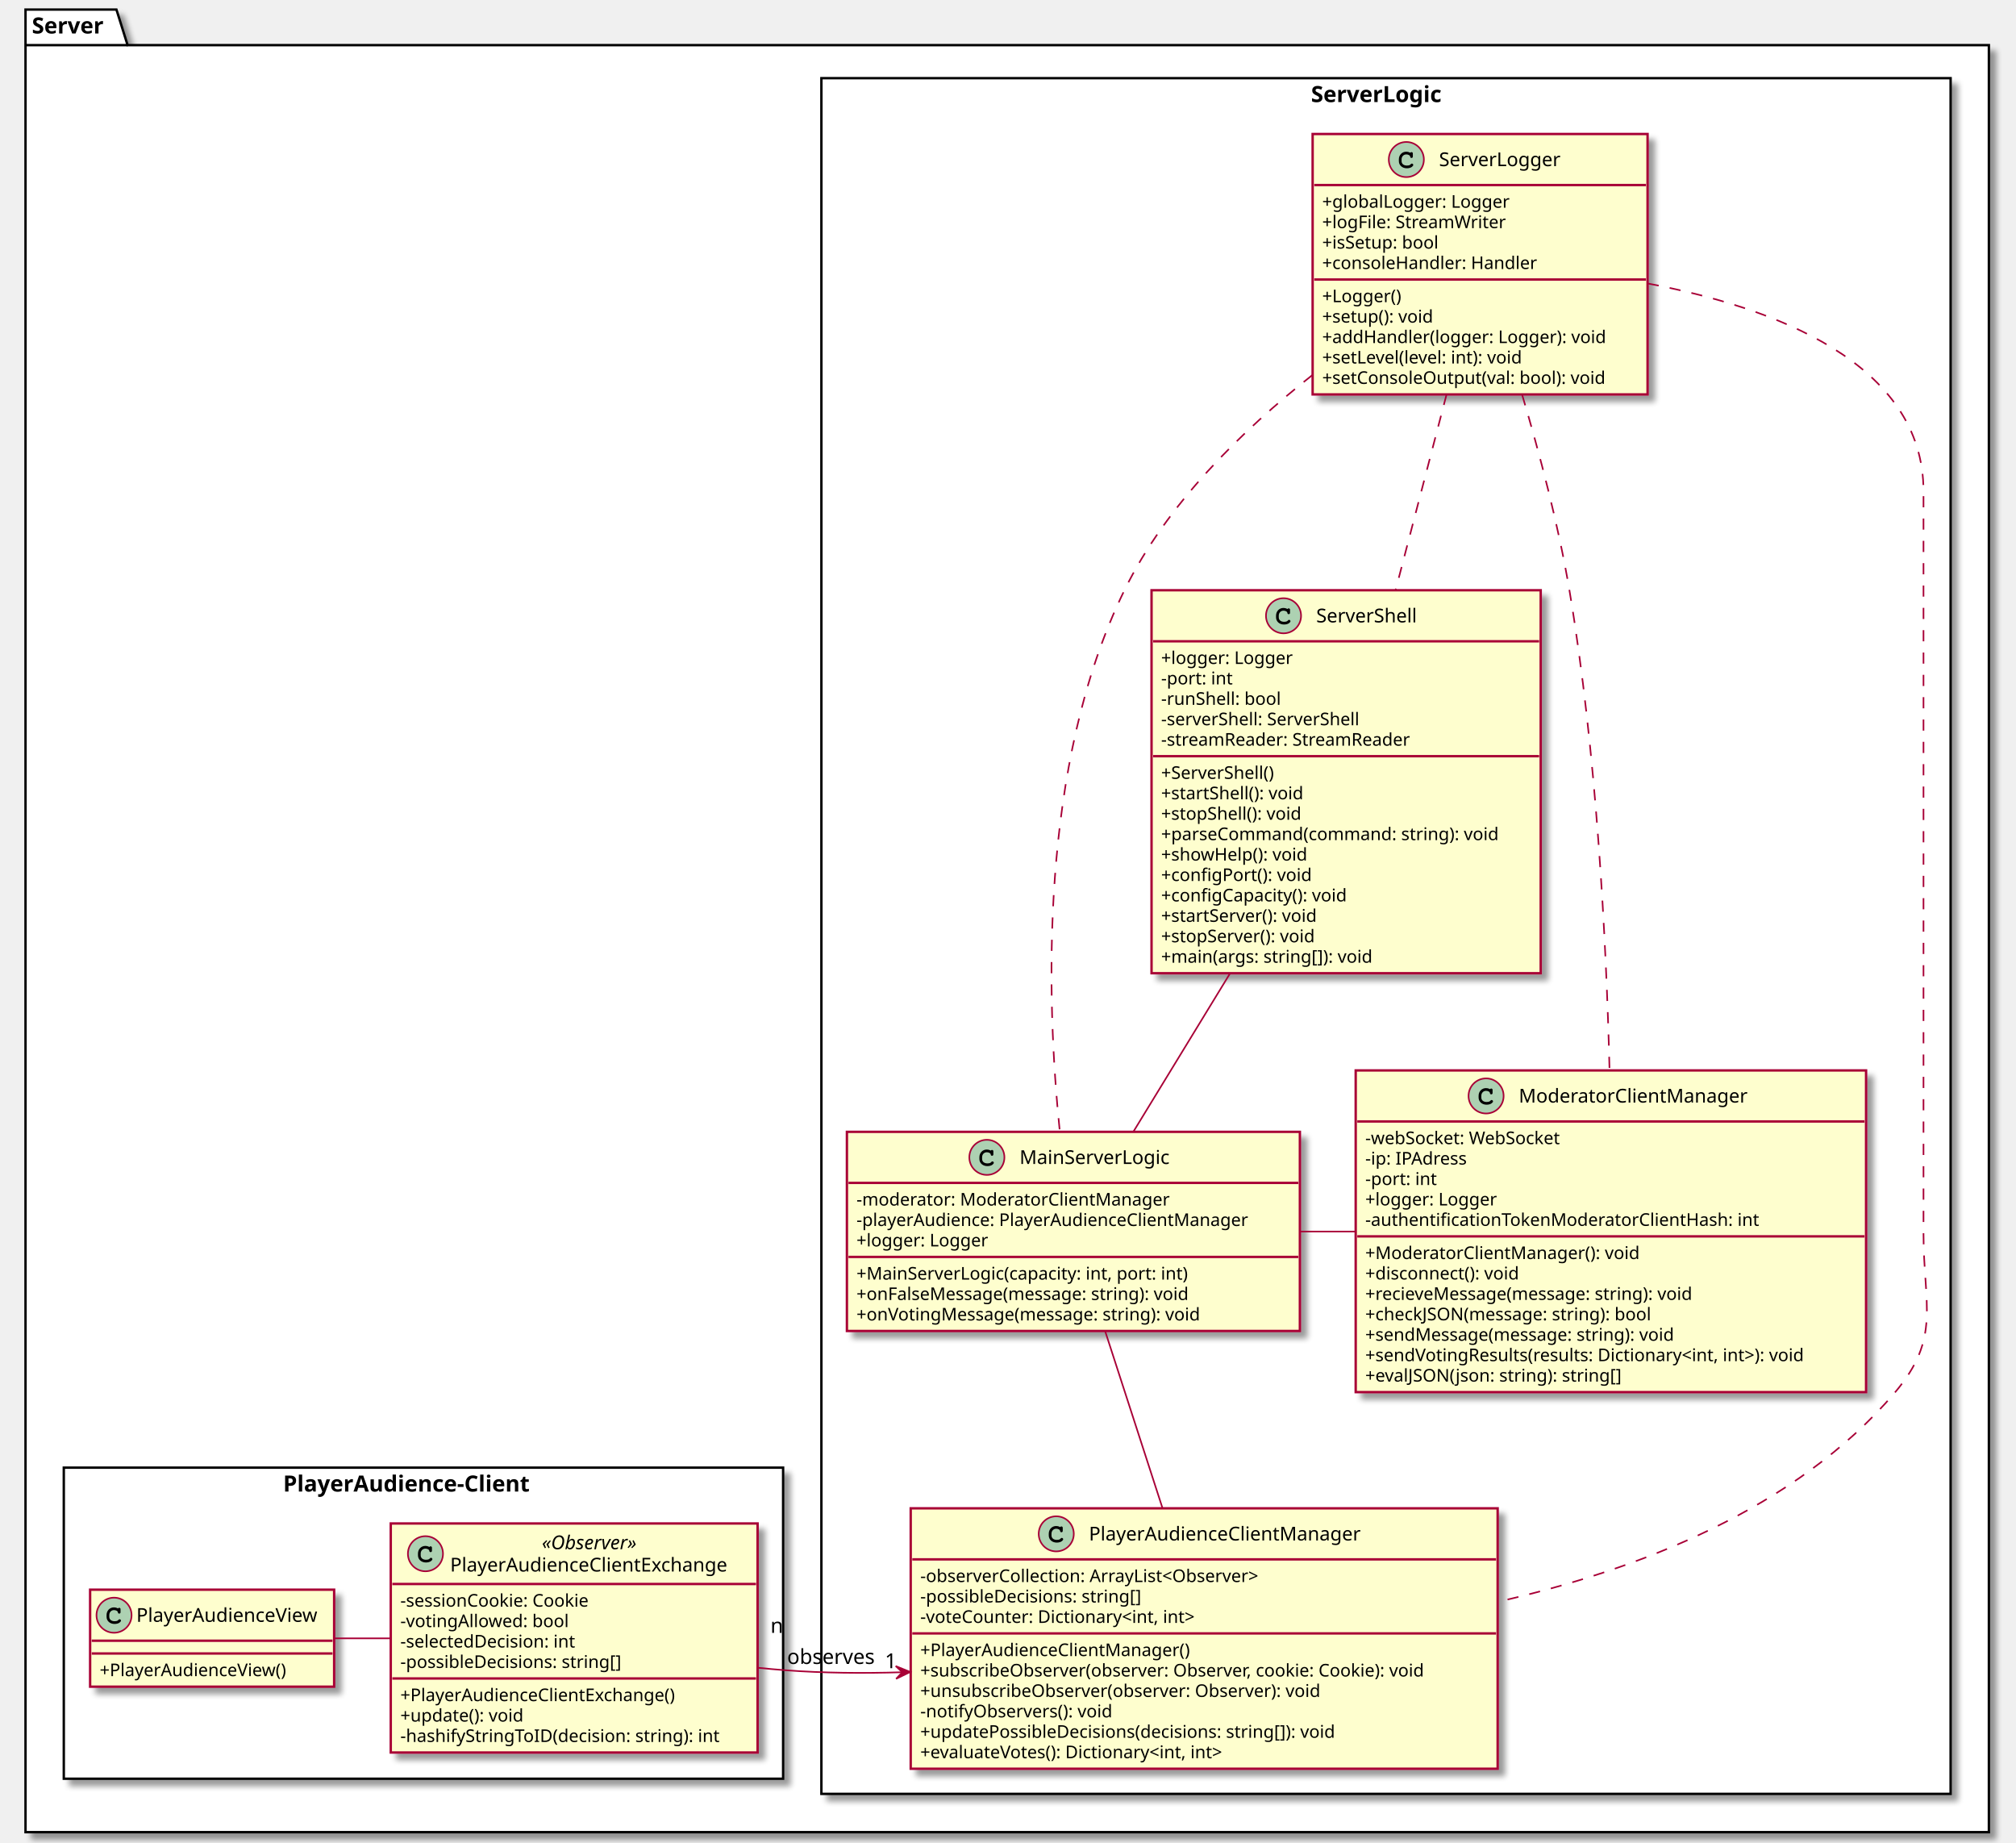
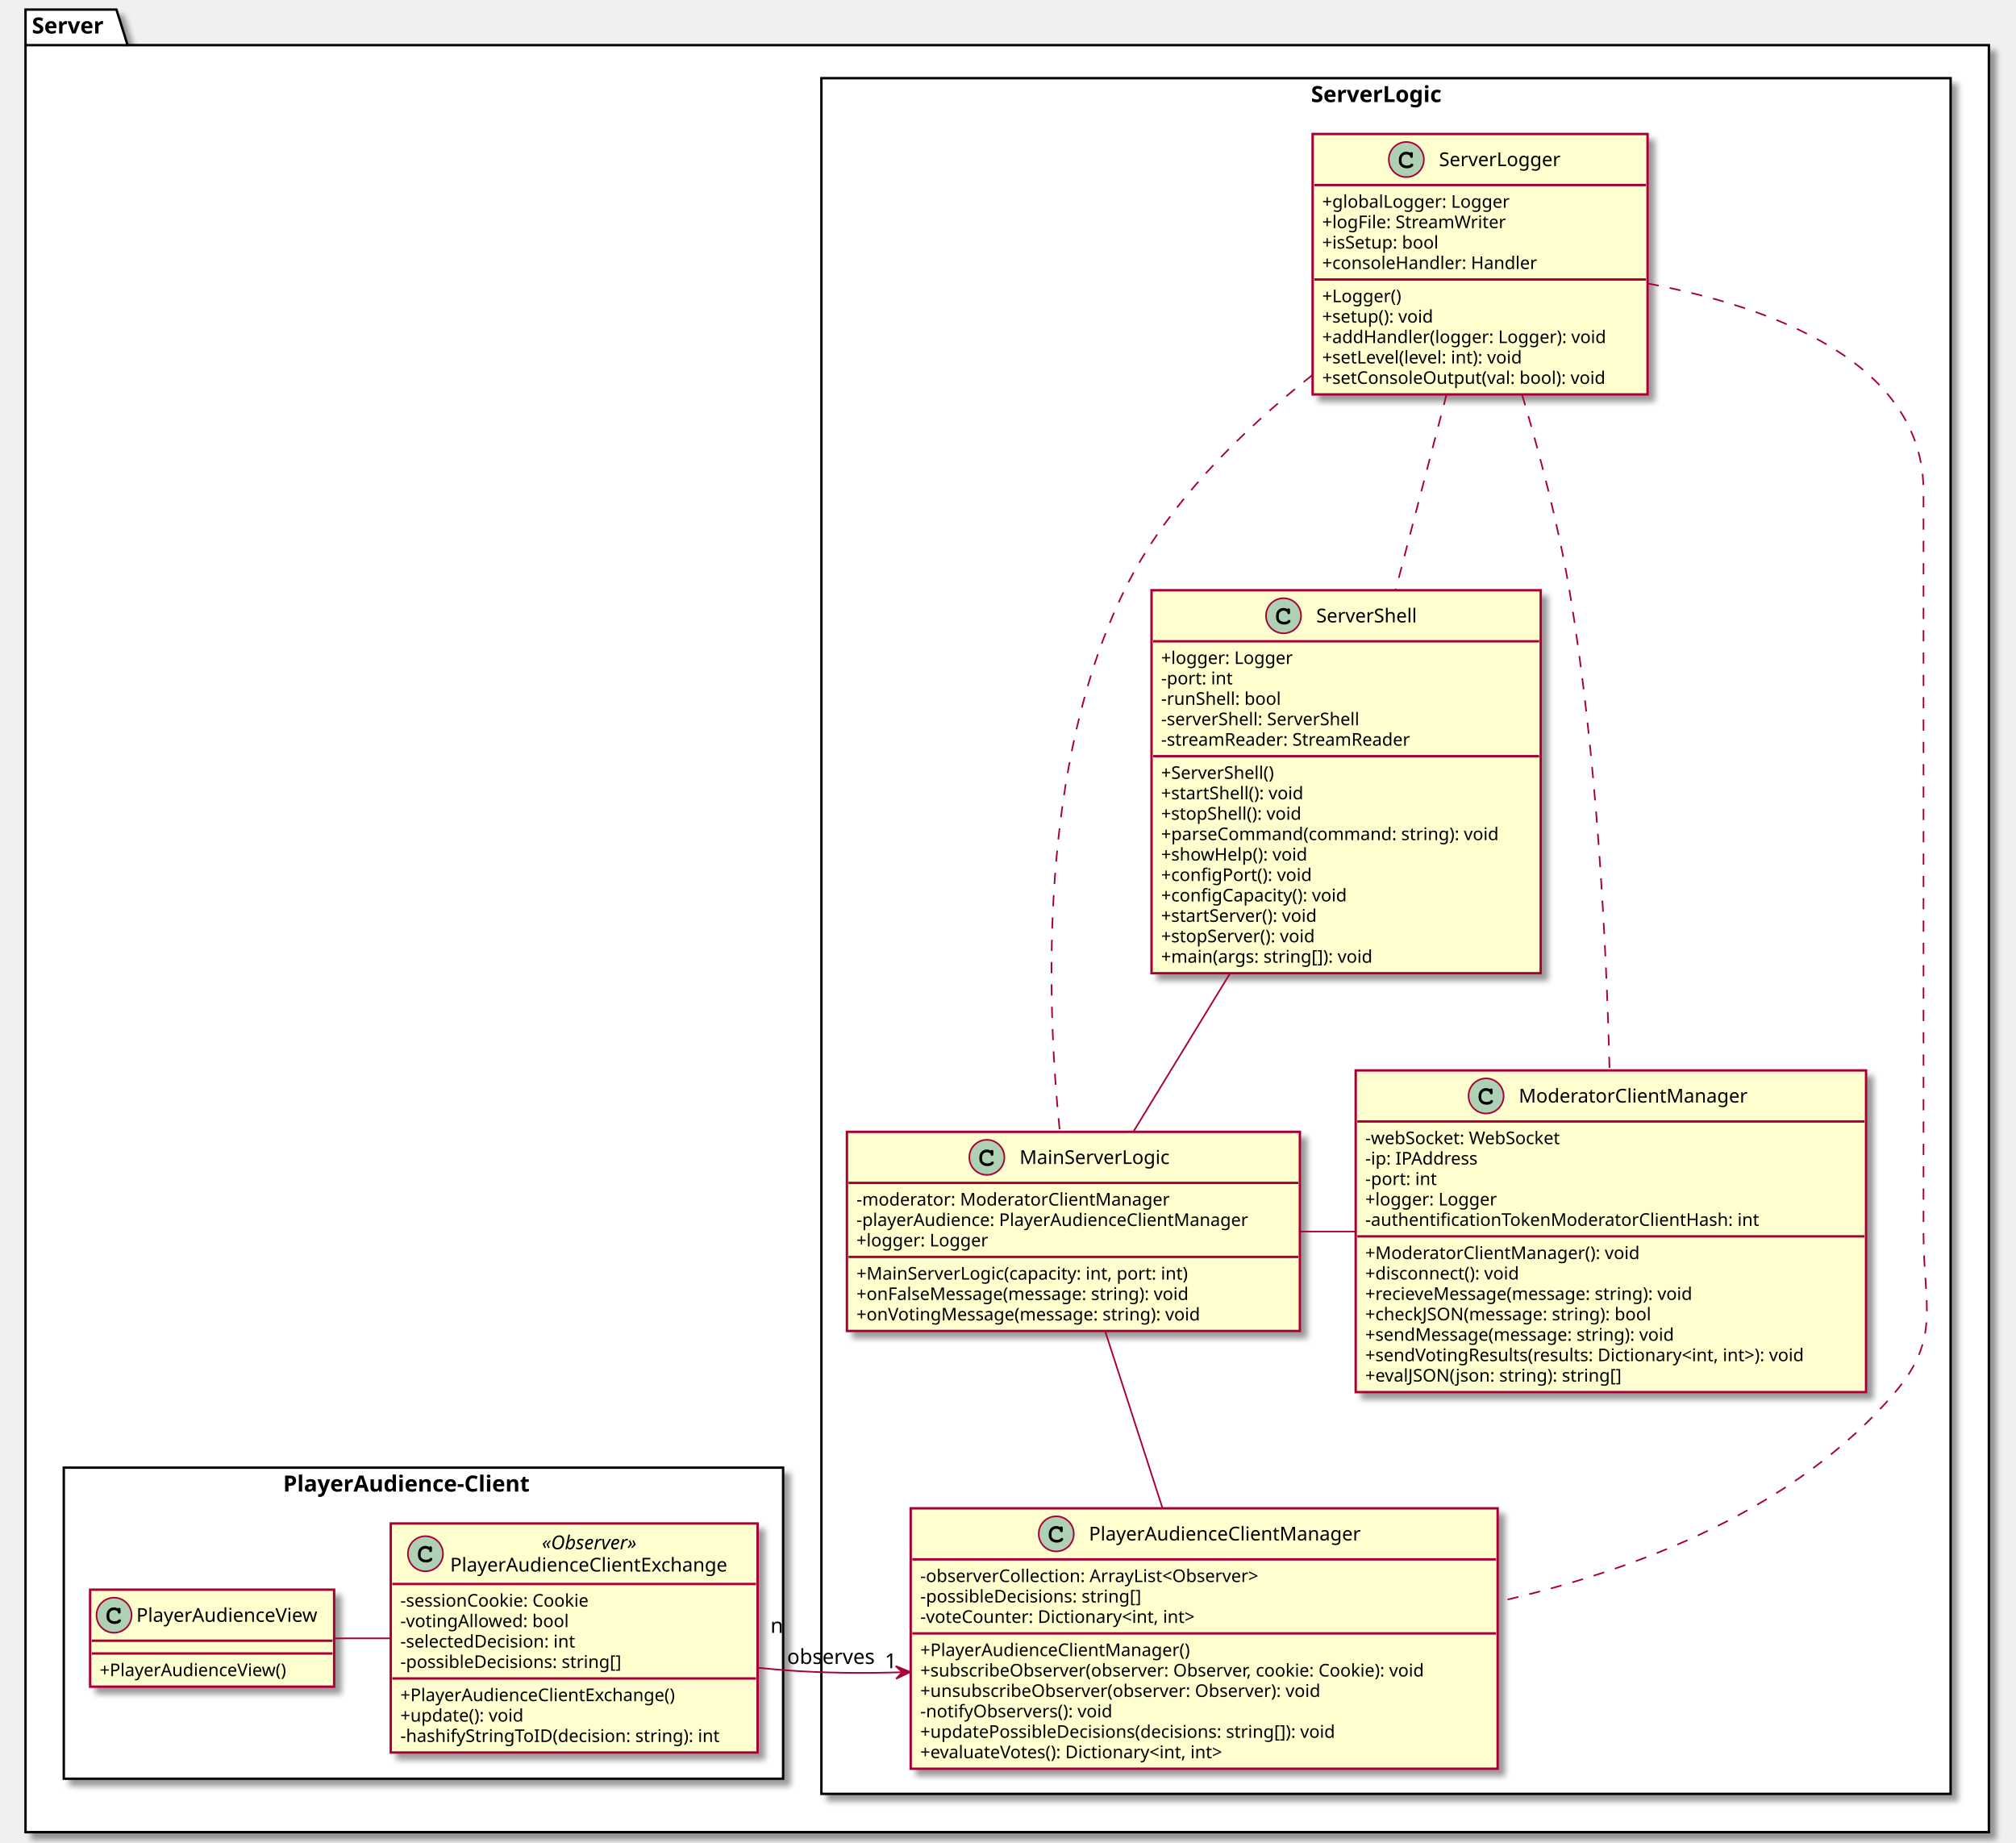
<svg xmlns="http://www.w3.org/2000/svg" contentScriptType="application/ecmascript" contentStyleType="text/css" height="1155px" preserveAspectRatio="none" style="width:1264px;height:1155px;" version="1.1" viewBox="0 0 1264 1155" width="1264px" zoomAndPan="magnify">
  <defs>
-     <filter height="300%" id="f1v4n27wiy5py7" width="300%" x="-1" y="-1">
+     <filter height="300%" id="f1edwqkqdwp2qb" width="300%" x="-1" y="-1">
      <feGaussianBlur result="blurOut" stdDeviation="2.0" />
      <feColorMatrix in="blurOut" result="blurOut2" type="matrix" values="0 0 0 0 0 0 0 0 0 0 0 0 0 0 0 0 0 0 .4 0" />
      <feOffset dx="4.0" dy="4.0" in="blurOut2" result="blurOut3" />
      <feBlend in="SourceGraphic" in2="blurOut3" mode="normal" />
    </filter>
  </defs>
  <g>
-     <polygon fill="#FFFFFF" filter="url(#f1v4n27wiy5py7)" points="16,6,73,6,80,28.297,1247,28.297,1247,1148.5,16,1148.5,16,6" style="stroke: #000000; stroke-width: 1.5;" />
+     <polygon fill="#FFFFFF" filter="url(#f1edwqkqdwp2qb)" points="16,6,73,6,80,28.297,1247,28.297,1247,1148.5,16,1148.5,16,6" style="stroke: #000000; stroke-width: 1.5;" />
    <line style="stroke: #000000; stroke-width: 1.5;" x1="16" x2="80" y1="28.297" y2="28.297" />
    <text fill="#000000" font-family="sans-serif" font-size="14" font-weight="bold" lengthAdjust="spacingAndGlyphs" textLength="51" x="20" y="20.995">Server</text>
-     <rect fill="#FFFFFF" filter="url(#f1v4n27wiy5py7)" height="1075.5" style="stroke: #000000; stroke-width: 1.5;" width="708" x="515" y="49" />
+     <rect fill="#FFFFFF" filter="url(#f1edwqkqdwp2qb)" height="1075.5" style="stroke: #000000; stroke-width: 1.5;" width="708" x="515" y="49" />
    <text fill="#000000" font-family="sans-serif" font-size="14" font-weight="bold" lengthAdjust="spacingAndGlyphs" textLength="94" x="822" y="63.995">ServerLogic</text>
-     <rect fill="#FFFFFF" filter="url(#f1v4n27wiy5py7)" height="195" style="stroke: #000000; stroke-width: 1.5;" width="451" x="40" y="920" />
+     <rect fill="#FFFFFF" filter="url(#f1edwqkqdwp2qb)" height="195" style="stroke: #000000; stroke-width: 1.5;" width="451" x="40" y="920" />
    <text fill="#000000" font-family="sans-serif" font-size="14" font-weight="bold" lengthAdjust="spacingAndGlyphs" textLength="176" x="177.5" y="934.995">PlayerAudience-Client</text>
-     <rect codeLine="7" fill="#FEFECE" filter="url(#f1v4n27wiy5py7)" height="240.07" id="ss" style="stroke: #A80036; stroke-width: 1.5;" width="244" x="722" y="370" />
+     <rect codeLine="7" fill="#FEFECE" filter="url(#f1edwqkqdwp2qb)" height="240.07" id="ss" style="stroke: #A80036; stroke-width: 1.5;" width="244" x="722" y="370" />
    <ellipse cx="804.75" cy="386" fill="#ADD1B2" rx="11" ry="11" style="stroke: #A80036; stroke-width: 1.0;" />
    <path d="M807.094,381.672 C806.156,381.234 805.562,381.094 804.688,381.094 C802.062,381.094 800.062,383.172 800.062,385.891 L800.062,387.016 C800.062,389.594 802.172,391.484 805.062,391.484 C806.281,391.484 807.438,391.188 808.188,390.641 C808.766,390.234 809.094,389.781 809.094,389.391 C809.094,388.938 808.703,388.547 808.234,388.547 C808.016,388.547 807.812,388.625 807.625,388.812 C807.172,389.297 807.172,389.297 806.984,389.391 C806.562,389.656 805.875,389.781 805.109,389.781 C803.062,389.781 801.766,388.688 801.766,386.984 L801.766,385.891 C801.766,384.109 803.016,382.797 804.75,382.797 C805.328,382.797 805.938,382.953 806.406,383.203 C806.891,383.484 807.062,383.703 807.156,384.109 C807.219,384.516 807.25,384.641 807.391,384.766 C807.531,384.906 807.766,385.016 807.984,385.016 C808.25,385.016 808.516,384.875 808.688,384.656 C808.797,384.5 808.828,384.312 808.828,383.891 L808.828,382.469 C808.828,382.031 808.812,381.906 808.719,381.75 C808.562,381.484 808.281,381.344 807.984,381.344 C807.688,381.344 807.484,381.438 807.266,381.75 L807.094,381.672 Z " fill="#000000" />
    <text fill="#000000" font-family="sans-serif" font-size="12" lengthAdjust="spacingAndGlyphs" textLength="70" x="825.25" y="390.154">ServerShell</text>
    <line style="stroke: #A80036; stroke-width: 1.5;" x1="723" x2="965" y1="402" y2="402" />
    <text fill="#000000" font-family="sans-serif" font-size="11" lengthAdjust="spacingAndGlyphs" textLength="91" x="728" y="416.21">+logger: Logger</text>
    <text fill="#000000" font-family="sans-serif" font-size="11" lengthAdjust="spacingAndGlyphs" textLength="47" x="728" y="429.015">-port: int</text>
    <text fill="#000000" font-family="sans-serif" font-size="11" lengthAdjust="spacingAndGlyphs" textLength="82" x="728" y="441.82">-runShell: bool</text>
    <text fill="#000000" font-family="sans-serif" font-size="11" lengthAdjust="spacingAndGlyphs" textLength="145" x="728" y="454.625">-serverShell: ServerShell</text>
    <text fill="#000000" font-family="sans-serif" font-size="11" lengthAdjust="spacingAndGlyphs" textLength="175" x="728" y="467.429">-streamReader: StreamReader</text>
    <line style="stroke: #A80036; stroke-width: 1.5;" x1="723" x2="965" y1="474.023" y2="474.023" />
    <text fill="#000000" font-family="sans-serif" font-size="11" lengthAdjust="spacingAndGlyphs" textLength="85" x="728" y="488.234">+ServerShell()</text>
    <text fill="#000000" font-family="sans-serif" font-size="11" lengthAdjust="spacingAndGlyphs" textLength="102" x="728" y="501.039">+startShell(): void</text>
    <text fill="#000000" font-family="sans-serif" font-size="11" lengthAdjust="spacingAndGlyphs" textLength="101" x="728" y="513.843">+stopShell(): void</text>
    <text fill="#000000" font-family="sans-serif" font-size="11" lengthAdjust="spacingAndGlyphs" textLength="232" x="728" y="526.648">+parseCommand(command: string): void</text>
    <text fill="#000000" font-family="sans-serif" font-size="11" lengthAdjust="spacingAndGlyphs" textLength="103" x="728" y="539.453">+showHelp(): void</text>
    <text fill="#000000" font-family="sans-serif" font-size="11" lengthAdjust="spacingAndGlyphs" textLength="103" x="728" y="552.257">+configPort(): void</text>
    <text fill="#000000" font-family="sans-serif" font-size="11" lengthAdjust="spacingAndGlyphs" textLength="131" x="728" y="565.062">+configCapacity(): void</text>
    <text fill="#000000" font-family="sans-serif" font-size="11" lengthAdjust="spacingAndGlyphs" textLength="112" x="728" y="577.867">+startServer(): void</text>
    <text fill="#000000" font-family="sans-serif" font-size="11" lengthAdjust="spacingAndGlyphs" textLength="111" x="728" y="590.671">+stopServer(): void</text>
    <text fill="#000000" font-family="sans-serif" font-size="11" lengthAdjust="spacingAndGlyphs" textLength="146" x="728" y="603.476">+main(args: string[]): void</text>
-     <rect codeLine="25" fill="#FEFECE" filter="url(#f1v4n27wiy5py7)" height="201.656" id="cm" style="stroke: #A80036; stroke-width: 1.5;" width="320" x="850" y="671" />
+     <rect codeLine="25" fill="#FEFECE" filter="url(#f1edwqkqdwp2qb)" height="201.656" id="cm" style="stroke: #A80036; stroke-width: 1.5;" width="320" x="850" y="671" />
    <ellipse cx="931.75" cy="687" fill="#ADD1B2" rx="11" ry="11" style="stroke: #A80036; stroke-width: 1.0;" />
    <path d="M934.094,682.672 C933.156,682.234 932.562,682.094 931.688,682.094 C929.062,682.094 927.062,684.172 927.062,686.891 L927.062,688.016 C927.062,690.594 929.172,692.484 932.062,692.484 C933.281,692.484 934.438,692.188 935.188,691.641 C935.766,691.234 936.094,690.781 936.094,690.391 C936.094,689.938 935.703,689.547 935.234,689.547 C935.016,689.547 934.812,689.625 934.625,689.812 C934.172,690.297 934.172,690.297 933.984,690.391 C933.562,690.656 932.875,690.781 932.109,690.781 C930.062,690.781 928.766,689.688 928.766,687.984 L928.766,686.891 C928.766,685.109 930.016,683.797 931.75,683.797 C932.328,683.797 932.938,683.953 933.406,684.203 C933.891,684.484 934.062,684.703 934.156,685.109 C934.219,685.516 934.25,685.641 934.391,685.766 C934.531,685.906 934.766,686.016 934.984,686.016 C935.25,686.016 935.516,685.875 935.688,685.656 C935.797,685.5 935.828,685.312 935.828,684.891 L935.828,683.469 C935.828,683.031 935.812,682.906 935.719,682.75 C935.562,682.484 935.281,682.344 934.984,682.344 C934.688,682.344 934.484,682.438 934.266,682.75 L934.094,682.672 Z " fill="#000000" />
    <text fill="#000000" font-family="sans-serif" font-size="12" lengthAdjust="spacingAndGlyphs" textLength="148" x="952.25" y="691.154">ModeratorClientManager</text>
    <line style="stroke: #A80036; stroke-width: 1.5;" x1="851" x2="1169" y1="703" y2="703" />
    <text fill="#000000" font-family="sans-serif" font-size="11" lengthAdjust="spacingAndGlyphs" textLength="139" x="856" y="717.21">-webSocket: WebSocket</text>
-     <text fill="#000000" font-family="sans-serif" font-size="11" lengthAdjust="spacingAndGlyphs" textLength="69" x="856" y="730.015">-ip: IPAdress</text>
+     <text fill="#000000" font-family="sans-serif" font-size="11" lengthAdjust="spacingAndGlyphs" textLength="76" x="856" y="730.015">-ip: IPAddress</text>
    <text fill="#000000" font-family="sans-serif" font-size="11" lengthAdjust="spacingAndGlyphs" textLength="47" x="856" y="742.82">-port: int</text>
    <text fill="#000000" font-family="sans-serif" font-size="11" lengthAdjust="spacingAndGlyphs" textLength="91" x="856" y="755.625">+logger: Logger</text>
    <text fill="#000000" font-family="sans-serif" font-size="11" lengthAdjust="spacingAndGlyphs" textLength="266" x="856" y="768.429">-authentificationTokenModeratorClientHash: int</text>
    <line style="stroke: #A80036; stroke-width: 1.5;" x1="851" x2="1169" y1="775.023" y2="775.023" />
    <text fill="#000000" font-family="sans-serif" font-size="11" lengthAdjust="spacingAndGlyphs" textLength="187" x="856" y="789.234">+ModeratorClientManager(): void</text>
    <text fill="#000000" font-family="sans-serif" font-size="11" lengthAdjust="spacingAndGlyphs" textLength="109" x="856" y="802.039">+disconnect(): void</text>
    <text fill="#000000" font-family="sans-serif" font-size="11" lengthAdjust="spacingAndGlyphs" textLength="234" x="856" y="814.843">+recieveMessage(message: string): void</text>
    <text fill="#000000" font-family="sans-serif" font-size="11" lengthAdjust="spacingAndGlyphs" textLength="200" x="856" y="827.648">+checkJSON(message: string): bool</text>
    <text fill="#000000" font-family="sans-serif" font-size="11" lengthAdjust="spacingAndGlyphs" textLength="218" x="856" y="840.453">+sendMessage(message: string): void</text>
    <text fill="#000000" font-family="sans-serif" font-size="11" lengthAdjust="spacingAndGlyphs" textLength="308" x="856" y="853.257">+sendVotingResults(results: Dictionary&lt;int, int&gt;): void</text>
    <text fill="#000000" font-family="sans-serif" font-size="11" lengthAdjust="spacingAndGlyphs" textLength="177" x="856" y="866.062">+evalJSON(json: string): string[]</text>
-     <rect codeLine="41" fill="#FEFECE" filter="url(#f1v4n27wiy5py7)" height="124.828" id="msl" style="stroke: #A80036; stroke-width: 1.5;" width="284" x="531" y="709.5" />
+     <rect codeLine="41" fill="#FEFECE" filter="url(#f1edwqkqdwp2qb)" height="124.828" id="msl" style="stroke: #A80036; stroke-width: 1.5;" width="284" x="531" y="709.5" />
    <ellipse cx="618.75" cy="725.5" fill="#ADD1B2" rx="11" ry="11" style="stroke: #A80036; stroke-width: 1.0;" />
    <path d="M621.094,721.172 C620.156,720.734 619.562,720.594 618.688,720.594 C616.062,720.594 614.062,722.672 614.062,725.391 L614.062,726.516 C614.062,729.094 616.172,730.984 619.062,730.984 C620.281,730.984 621.438,730.688 622.188,730.141 C622.766,729.734 623.094,729.281 623.094,728.891 C623.094,728.438 622.703,728.047 622.234,728.047 C622.016,728.047 621.812,728.125 621.625,728.312 C621.172,728.797 621.172,728.797 620.984,728.891 C620.562,729.156 619.875,729.281 619.109,729.281 C617.062,729.281 615.766,728.188 615.766,726.484 L615.766,725.391 C615.766,723.609 617.016,722.297 618.75,722.297 C619.328,722.297 619.938,722.453 620.406,722.703 C620.891,722.984 621.062,723.203 621.156,723.609 C621.219,724.016 621.25,724.141 621.391,724.266 C621.531,724.406 621.766,724.516 621.984,724.516 C622.25,724.516 622.516,724.375 622.688,724.156 C622.797,724 622.828,723.812 622.828,723.391 L622.828,721.969 C622.828,721.531 622.812,721.406 622.719,721.25 C622.562,720.984 622.281,720.844 621.984,720.844 C621.688,720.844 621.484,720.938 621.266,721.25 L621.094,721.172 Z " fill="#000000" />
    <text fill="#000000" font-family="sans-serif" font-size="12" lengthAdjust="spacingAndGlyphs" textLength="100" x="639.25" y="729.654">MainServerLogic</text>
    <line style="stroke: #A80036; stroke-width: 1.5;" x1="532" x2="814" y1="741.5" y2="741.5" />
    <text fill="#000000" font-family="sans-serif" font-size="11" lengthAdjust="spacingAndGlyphs" textLength="209" x="537" y="755.71">-moderator: ModeratorClientManager</text>
    <text fill="#000000" font-family="sans-serif" font-size="11" lengthAdjust="spacingAndGlyphs" textLength="272" x="537" y="768.515">-playerAudience: PlayerAudienceClientManager</text>
    <text fill="#000000" font-family="sans-serif" font-size="11" lengthAdjust="spacingAndGlyphs" textLength="91" x="537" y="781.32">+logger: Logger</text>
    <line style="stroke: #A80036; stroke-width: 1.5;" x1="532" x2="814" y1="787.914" y2="787.914" />
    <text fill="#000000" font-family="sans-serif" font-size="11" lengthAdjust="spacingAndGlyphs" textLength="229" x="537" y="802.125">+MainServerLogic(capacity: int, port: int)</text>
    <text fill="#000000" font-family="sans-serif" font-size="11" lengthAdjust="spacingAndGlyphs" textLength="234" x="537" y="814.929">+onFalseMessage(message: string): void</text>
    <text fill="#000000" font-family="sans-serif" font-size="11" lengthAdjust="spacingAndGlyphs" textLength="240" x="537" y="827.734">+onVotingMessage(message: string): void</text>
-     <rect codeLine="51" fill="#FEFECE" filter="url(#f1v4n27wiy5py7)" height="163.242" id="api" style="stroke: #A80036; stroke-width: 1.5;" width="368" x="571" y="945.5" />
+     <rect codeLine="51" fill="#FEFECE" filter="url(#f1edwqkqdwp2qb)" height="163.242" id="api" style="stroke: #A80036; stroke-width: 1.5;" width="368" x="571" y="945.5" />
    <ellipse cx="662.25" cy="961.5" fill="#ADD1B2" rx="11" ry="11" style="stroke: #A80036; stroke-width: 1.0;" />
    <path d="M664.594,957.172 C663.656,956.734 663.062,956.594 662.188,956.594 C659.562,956.594 657.562,958.672 657.562,961.391 L657.562,962.516 C657.562,965.094 659.672,966.984 662.562,966.984 C663.781,966.984 664.938,966.688 665.688,966.141 C666.266,965.734 666.594,965.281 666.594,964.891 C666.594,964.438 666.203,964.047 665.734,964.047 C665.516,964.047 665.312,964.125 665.125,964.312 C664.672,964.797 664.672,964.797 664.484,964.891 C664.062,965.156 663.375,965.281 662.609,965.281 C660.562,965.281 659.266,964.188 659.266,962.484 L659.266,961.391 C659.266,959.609 660.516,958.297 662.25,958.297 C662.828,958.297 663.438,958.453 663.906,958.703 C664.391,958.984 664.562,959.203 664.656,959.609 C664.719,960.016 664.75,960.141 664.891,960.266 C665.031,960.406 665.266,960.516 665.484,960.516 C665.75,960.516 666.016,960.375 666.188,960.156 C666.297,960 666.328,959.812 666.328,959.391 L666.328,957.969 C666.328,957.531 666.312,957.406 666.219,957.25 C666.062,956.984 665.781,956.844 665.484,956.844 C665.188,956.844 664.984,956.938 664.766,957.25 L664.594,957.172 Z " fill="#000000" />
    <text fill="#000000" font-family="sans-serif" font-size="12" lengthAdjust="spacingAndGlyphs" textLength="177" x="682.75" y="965.654">PlayerAudienceClientManager</text>
    <line style="stroke: #A80036; stroke-width: 1.5;" x1="572" x2="938" y1="977.5" y2="977.5" />
    <text fill="#000000" font-family="sans-serif" font-size="11" lengthAdjust="spacingAndGlyphs" textLength="238" x="577" y="991.71">-observerCollection: ArrayList&lt;Observer&gt;</text>
    <text fill="#000000" font-family="sans-serif" font-size="11" lengthAdjust="spacingAndGlyphs" textLength="152" x="577" y="1004.515">-possibleDecisions: string[]</text>
    <text fill="#000000" font-family="sans-serif" font-size="11" lengthAdjust="spacingAndGlyphs" textLength="192" x="577" y="1017.32">-voteCounter: Dictionary&lt;int, int&gt;</text>
    <line style="stroke: #A80036; stroke-width: 1.5;" x1="572" x2="938" y1="1023.914" y2="1023.914" />
    <text fill="#000000" font-family="sans-serif" font-size="11" lengthAdjust="spacingAndGlyphs" textLength="188" x="577" y="1038.124">+PlayerAudienceClientManager()</text>
    <text fill="#000000" font-family="sans-serif" font-size="11" lengthAdjust="spacingAndGlyphs" textLength="356" x="577" y="1050.929">+subscribeObserver(observer: Observer, cookie: Cookie): void</text>
    <text fill="#000000" font-family="sans-serif" font-size="11" lengthAdjust="spacingAndGlyphs" textLength="280" x="577" y="1063.734">+unsubscribeObserver(observer: Observer): void</text>
    <text fill="#000000" font-family="sans-serif" font-size="11" lengthAdjust="spacingAndGlyphs" textLength="134" x="577" y="1076.539">-notifyObservers(): void</text>
    <text fill="#000000" font-family="sans-serif" font-size="11" lengthAdjust="spacingAndGlyphs" textLength="288" x="577" y="1089.343">+updatePossibleDecisions(decisions: string[]): void</text>
    <text fill="#000000" font-family="sans-serif" font-size="11" lengthAdjust="spacingAndGlyphs" textLength="218" x="577" y="1102.148">+evaluateVotes(): Dictionary&lt;int, int&gt;</text>
-     <rect codeLine="63" fill="#FEFECE" filter="url(#f1v4n27wiy5py7)" height="163.242" id="sl" style="stroke: #A80036; stroke-width: 1.5;" width="210" x="823" y="84" />
+     <rect codeLine="63" fill="#FEFECE" filter="url(#f1edwqkqdwp2qb)" height="163.242" id="sl" style="stroke: #A80036; stroke-width: 1.5;" width="210" x="823" y="84" />
    <ellipse cx="881.75" cy="100" fill="#ADD1B2" rx="11" ry="11" style="stroke: #A80036; stroke-width: 1.0;" />
    <path d="M884.094,95.672 C883.156,95.234 882.562,95.094 881.688,95.094 C879.062,95.094 877.062,97.172 877.062,99.891 L877.062,101.016 C877.062,103.594 879.172,105.484 882.062,105.484 C883.281,105.484 884.438,105.188 885.188,104.641 C885.766,104.234 886.094,103.781 886.094,103.391 C886.094,102.938 885.703,102.547 885.234,102.547 C885.016,102.547 884.812,102.625 884.625,102.812 C884.172,103.297 884.172,103.297 883.984,103.391 C883.562,103.656 882.875,103.781 882.109,103.781 C880.062,103.781 878.766,102.688 878.766,100.984 L878.766,99.891 C878.766,98.109 880.016,96.797 881.75,96.797 C882.328,96.797 882.938,96.953 883.406,97.203 C883.891,97.484 884.062,97.703 884.156,98.109 C884.219,98.516 884.25,98.641 884.391,98.766 C884.531,98.906 884.766,99.016 884.984,99.016 C885.25,99.016 885.516,98.875 885.688,98.656 C885.797,98.5 885.828,98.312 885.828,97.891 L885.828,96.469 C885.828,96.031 885.812,95.906 885.719,95.75 C885.562,95.484 885.281,95.344 884.984,95.344 C884.688,95.344 884.484,95.438 884.266,95.75 L884.094,95.672 Z " fill="#000000" />
    <text fill="#000000" font-family="sans-serif" font-size="12" lengthAdjust="spacingAndGlyphs" textLength="84" x="902.25" y="104.154">ServerLogger</text>
    <line style="stroke: #A80036; stroke-width: 1.5;" x1="824" x2="1032" y1="116" y2="116" />
    <text fill="#000000" font-family="sans-serif" font-size="11" lengthAdjust="spacingAndGlyphs" textLength="128" x="829" y="130.21">+globalLogger: Logger</text>
    <text fill="#000000" font-family="sans-serif" font-size="11" lengthAdjust="spacingAndGlyphs" textLength="129" x="829" y="143.015">+logFile: StreamWriter</text>
    <text fill="#000000" font-family="sans-serif" font-size="11" lengthAdjust="spacingAndGlyphs" textLength="83" x="829" y="155.82">+isSetup: bool</text>
    <text fill="#000000" font-family="sans-serif" font-size="11" lengthAdjust="spacingAndGlyphs" textLength="148" x="829" y="168.625">+consoleHandler: Handler</text>
    <line style="stroke: #A80036; stroke-width: 1.5;" x1="824" x2="1032" y1="175.219" y2="175.219" />
    <text fill="#000000" font-family="sans-serif" font-size="11" lengthAdjust="spacingAndGlyphs" textLength="56" x="829" y="189.429">+Logger()</text>
    <text fill="#000000" font-family="sans-serif" font-size="11" lengthAdjust="spacingAndGlyphs" textLength="80" x="829" y="202.234">+setup(): void</text>
    <text fill="#000000" font-family="sans-serif" font-size="11" lengthAdjust="spacingAndGlyphs" textLength="195" x="829" y="215.039">+addHandler(logger: Logger): void</text>
    <text fill="#000000" font-family="sans-serif" font-size="11" lengthAdjust="spacingAndGlyphs" textLength="148" x="829" y="227.843">+setLevel(level: int): void</text>
    <text fill="#000000" font-family="sans-serif" font-size="11" lengthAdjust="spacingAndGlyphs" textLength="198" x="829" y="240.648">+setConsoleOutput(val: bool): void</text>
-     <rect codeLine="76" fill="#FEFECE" filter="url(#f1v4n27wiy5py7)" height="143.57" id="pace" style="stroke: #A80036; stroke-width: 1.5;" width="230" x="245" y="955" />
+     <rect codeLine="76" fill="#FEFECE" filter="url(#f1edwqkqdwp2qb)" height="143.57" id="pace" style="stroke: #A80036; stroke-width: 1.5;" width="230" x="245" y="955" />
    <ellipse cx="266.75" cy="973.969" fill="#ADD1B2" rx="11" ry="11" style="stroke: #A80036; stroke-width: 1.0;" />
    <path d="M269.094,969.641 C268.156,969.203 267.562,969.062 266.688,969.062 C264.062,969.062 262.062,971.141 262.062,973.859 L262.062,974.984 C262.062,977.562 264.172,979.453 267.062,979.453 C268.281,979.453 269.438,979.156 270.188,978.609 C270.766,978.203 271.094,977.75 271.094,977.359 C271.094,976.906 270.703,976.516 270.234,976.516 C270.016,976.516 269.812,976.594 269.625,976.781 C269.172,977.266 269.172,977.266 268.984,977.359 C268.562,977.625 267.875,977.75 267.109,977.75 C265.062,977.75 263.766,976.656 263.766,974.953 L263.766,973.859 C263.766,972.078 265.016,970.766 266.75,970.766 C267.328,970.766 267.938,970.922 268.406,971.172 C268.891,971.453 269.062,971.672 269.156,972.078 C269.219,972.484 269.25,972.609 269.391,972.734 C269.531,972.875 269.766,972.984 269.984,972.984 C270.25,972.984 270.516,972.844 270.688,972.625 C270.797,972.469 270.828,972.281 270.828,971.859 L270.828,970.438 C270.828,970 270.812,969.875 270.719,969.719 C270.562,969.453 270.281,969.312 269.984,969.312 C269.688,969.312 269.484,969.406 269.266,969.719 L269.094,969.641 Z " fill="#000000" />
    <text fill="#000000" font-family="sans-serif" font-size="12" font-style="italic" lengthAdjust="spacingAndGlyphs" textLength="68" x="339.75" y="971.139">«Observer»</text>
    <text fill="#000000" font-family="sans-serif" font-size="12" lengthAdjust="spacingAndGlyphs" textLength="183" x="282.25" y="985.107">PlayerAudienceClientExchange</text>
    <line style="stroke: #A80036; stroke-width: 1.5;" x1="246" x2="474" y1="992.938" y2="992.938" />
    <text fill="#000000" font-family="sans-serif" font-size="11" lengthAdjust="spacingAndGlyphs" textLength="132" x="251" y="1007.148">-sessionCookie: Cookie</text>
    <text fill="#000000" font-family="sans-serif" font-size="11" lengthAdjust="spacingAndGlyphs" textLength="115" x="251" y="1019.953">-votingAllowed: bool</text>
    <text fill="#000000" font-family="sans-serif" font-size="11" lengthAdjust="spacingAndGlyphs" textLength="124" x="251" y="1032.757">-selectedDecision: int</text>
    <text fill="#000000" font-family="sans-serif" font-size="11" lengthAdjust="spacingAndGlyphs" textLength="152" x="251" y="1045.562">-possibleDecisions: string[]</text>
    <line style="stroke: #A80036; stroke-width: 1.5;" x1="246" x2="474" y1="1052.156" y2="1052.156" />
    <text fill="#000000" font-family="sans-serif" font-size="11" lengthAdjust="spacingAndGlyphs" textLength="195" x="251" y="1066.367">+PlayerAudienceClientExchange()</text>
    <text fill="#000000" font-family="sans-serif" font-size="11" lengthAdjust="spacingAndGlyphs" textLength="88" x="251" y="1079.171">+update(): void</text>
    <text fill="#000000" font-family="sans-serif" font-size="11" lengthAdjust="spacingAndGlyphs" textLength="218" x="251" y="1091.976">-hashifyStringToID(decision: string): int</text>
-     <rect codeLine="86" fill="#FEFECE" filter="url(#f1v4n27wiy5py7)" height="60.805" id="pav" style="stroke: #A80036; stroke-width: 1.5;" width="153" x="56.5" y="996.5" />
+     <rect codeLine="86" fill="#FEFECE" filter="url(#f1edwqkqdwp2qb)" height="60.805" id="pav" style="stroke: #A80036; stroke-width: 1.5;" width="153" x="56.5" y="996.5" />
    <ellipse cx="71.5" cy="1012.5" fill="#ADD1B2" rx="11" ry="11" style="stroke: #A80036; stroke-width: 1.0;" />
    <path d="M73.844,1008.172 C72.906,1007.734 72.312,1007.594 71.438,1007.594 C68.812,1007.594 66.812,1009.672 66.812,1012.391 L66.812,1013.516 C66.812,1016.094 68.922,1017.984 71.812,1017.984 C73.031,1017.984 74.188,1017.688 74.938,1017.141 C75.516,1016.734 75.844,1016.281 75.844,1015.891 C75.844,1015.438 75.453,1015.047 74.984,1015.047 C74.766,1015.047 74.562,1015.125 74.375,1015.312 C73.922,1015.797 73.922,1015.797 73.734,1015.891 C73.312,1016.156 72.625,1016.281 71.859,1016.281 C69.812,1016.281 68.516,1015.188 68.516,1013.484 L68.516,1012.391 C68.516,1010.609 69.766,1009.297 71.5,1009.297 C72.078,1009.297 72.688,1009.453 73.156,1009.703 C73.641,1009.984 73.812,1010.203 73.906,1010.609 C73.969,1011.016 74,1011.141 74.141,1011.266 C74.281,1011.406 74.516,1011.516 74.734,1011.516 C75,1011.516 75.266,1011.375 75.438,1011.156 C75.547,1011 75.578,1010.812 75.578,1010.391 L75.578,1008.969 C75.578,1008.531 75.562,1008.406 75.469,1008.25 C75.312,1007.984 75.031,1007.844 74.734,1007.844 C74.438,1007.844 74.234,1007.938 74.016,1008.25 L73.844,1008.172 Z " fill="#000000" />
    <text fill="#000000" font-family="sans-serif" font-size="12" lengthAdjust="spacingAndGlyphs" textLength="121" x="85.5" y="1016.654">PlayerAudienceView</text>
    <line style="stroke: #A80036; stroke-width: 1.5;" x1="57.5" x2="208.5" y1="1028.5" y2="1028.5" />
    <line style="stroke: #A80036; stroke-width: 1.5;" x1="57.5" x2="208.5" y1="1036.5" y2="1036.5" />
    <text fill="#000000" font-family="sans-serif" font-size="11" lengthAdjust="spacingAndGlyphs" textLength="134" x="62.5" y="1050.71">+PlayerAudienceView()</text>
    <path codeLine="90" d="M771.233,610.151 C750.416,644.237 728.569,680.009 710.779,709.14 " fill="none" id="ss-msl" style="stroke: #A80036; stroke-width: 1.0;" />
    <path codeLine="91" d="M815.172,772 C826.714,772 838.257,772 849.8,772 " fill="none" id="msl-cm" style="stroke: #A80036; stroke-width: 1.0;" />
    <path codeLine="92" d="M692.955,834.567 C703.763,867.916 717.249,909.525 728.885,945.425 " fill="none" id="msl-api" style="stroke: #A80036; stroke-width: 1.0;" />
    <path codeLine="93" d="M954.325,247.341 C965.312,284.339 977.101,328.986 984,370 C1001.07,471.477 1007.1,589.139 1009.15,670.648 " fill="none" id="sl-cm" style="stroke: #A80036; stroke-width: 1.0; stroke-dasharray: 7.0,7.0;" />
    <path codeLine="94" d="M822.825,235.116 C778.58,269.911 731.335,316.22 705,370 C651.173,479.922 656.046,627.269 664.476,709.287 " fill="none" id="sl-msl" style="stroke: #A80036; stroke-width: 1.0; stroke-dasharray: 7.0,7.0;" />
    <path codeLine="95" d="M1033.1,177.705 C1111.82,192.611 1206,227.307 1206,308 C1206,308 1206,308 1206,773 C1206,818.159 1217.25,838.595 1188,873 C1125.96,945.966 1026.81,984.144 939.026,1004.115 " fill="none" id="sl-api" style="stroke: #A80036; stroke-width: 1.0; stroke-dasharray: 7.0,7.0;" />
    <path codeLine="96" d="M907.02,247.048 C897.35,284.175 885.676,328.992 875.018,369.913 " fill="none" id="sl-ss" style="stroke: #A80036; stroke-width: 1.0; stroke-dasharray: 7.0,7.0;" />
    <path codeLine="97" d="M209.701,1027 C221.443,1027 233.185,1027 244.927,1027 " fill="none" id="pav-pace" style="stroke: #A80036; stroke-width: 1.0;" />
    <path codeLine="98" d="M565.477,1048.256 C540.925,1049.008 516.115,1048.772 492.5,1047 C486.816,1046.573 481.007,1046.045 475.148,1045.439 " fill="none" id="api-backto-pace" style="stroke: #A80036; stroke-width: 1.0;" />
    <polygon fill="#A80036" points="570.712,1048.081,561.583,1044.384,565.715,1048.248,561.851,1052.38,570.712,1048.081" style="stroke: #A80036; stroke-width: 1.0;" />
    <text fill="#000000" font-family="sans-serif" font-size="13" lengthAdjust="spacingAndGlyphs" textLength="59" x="493.5" y="1043.067">observes</text>
    <text fill="#000000" font-family="sans-serif" font-size="13" lengthAdjust="spacingAndGlyphs" textLength="8" x="554.769" y="1045.718">1</text>
    <text fill="#000000" font-family="sans-serif" font-size="13" lengthAdjust="spacingAndGlyphs" textLength="8" x="483.044" y="1023.582">n</text>
  </g>
</svg>
